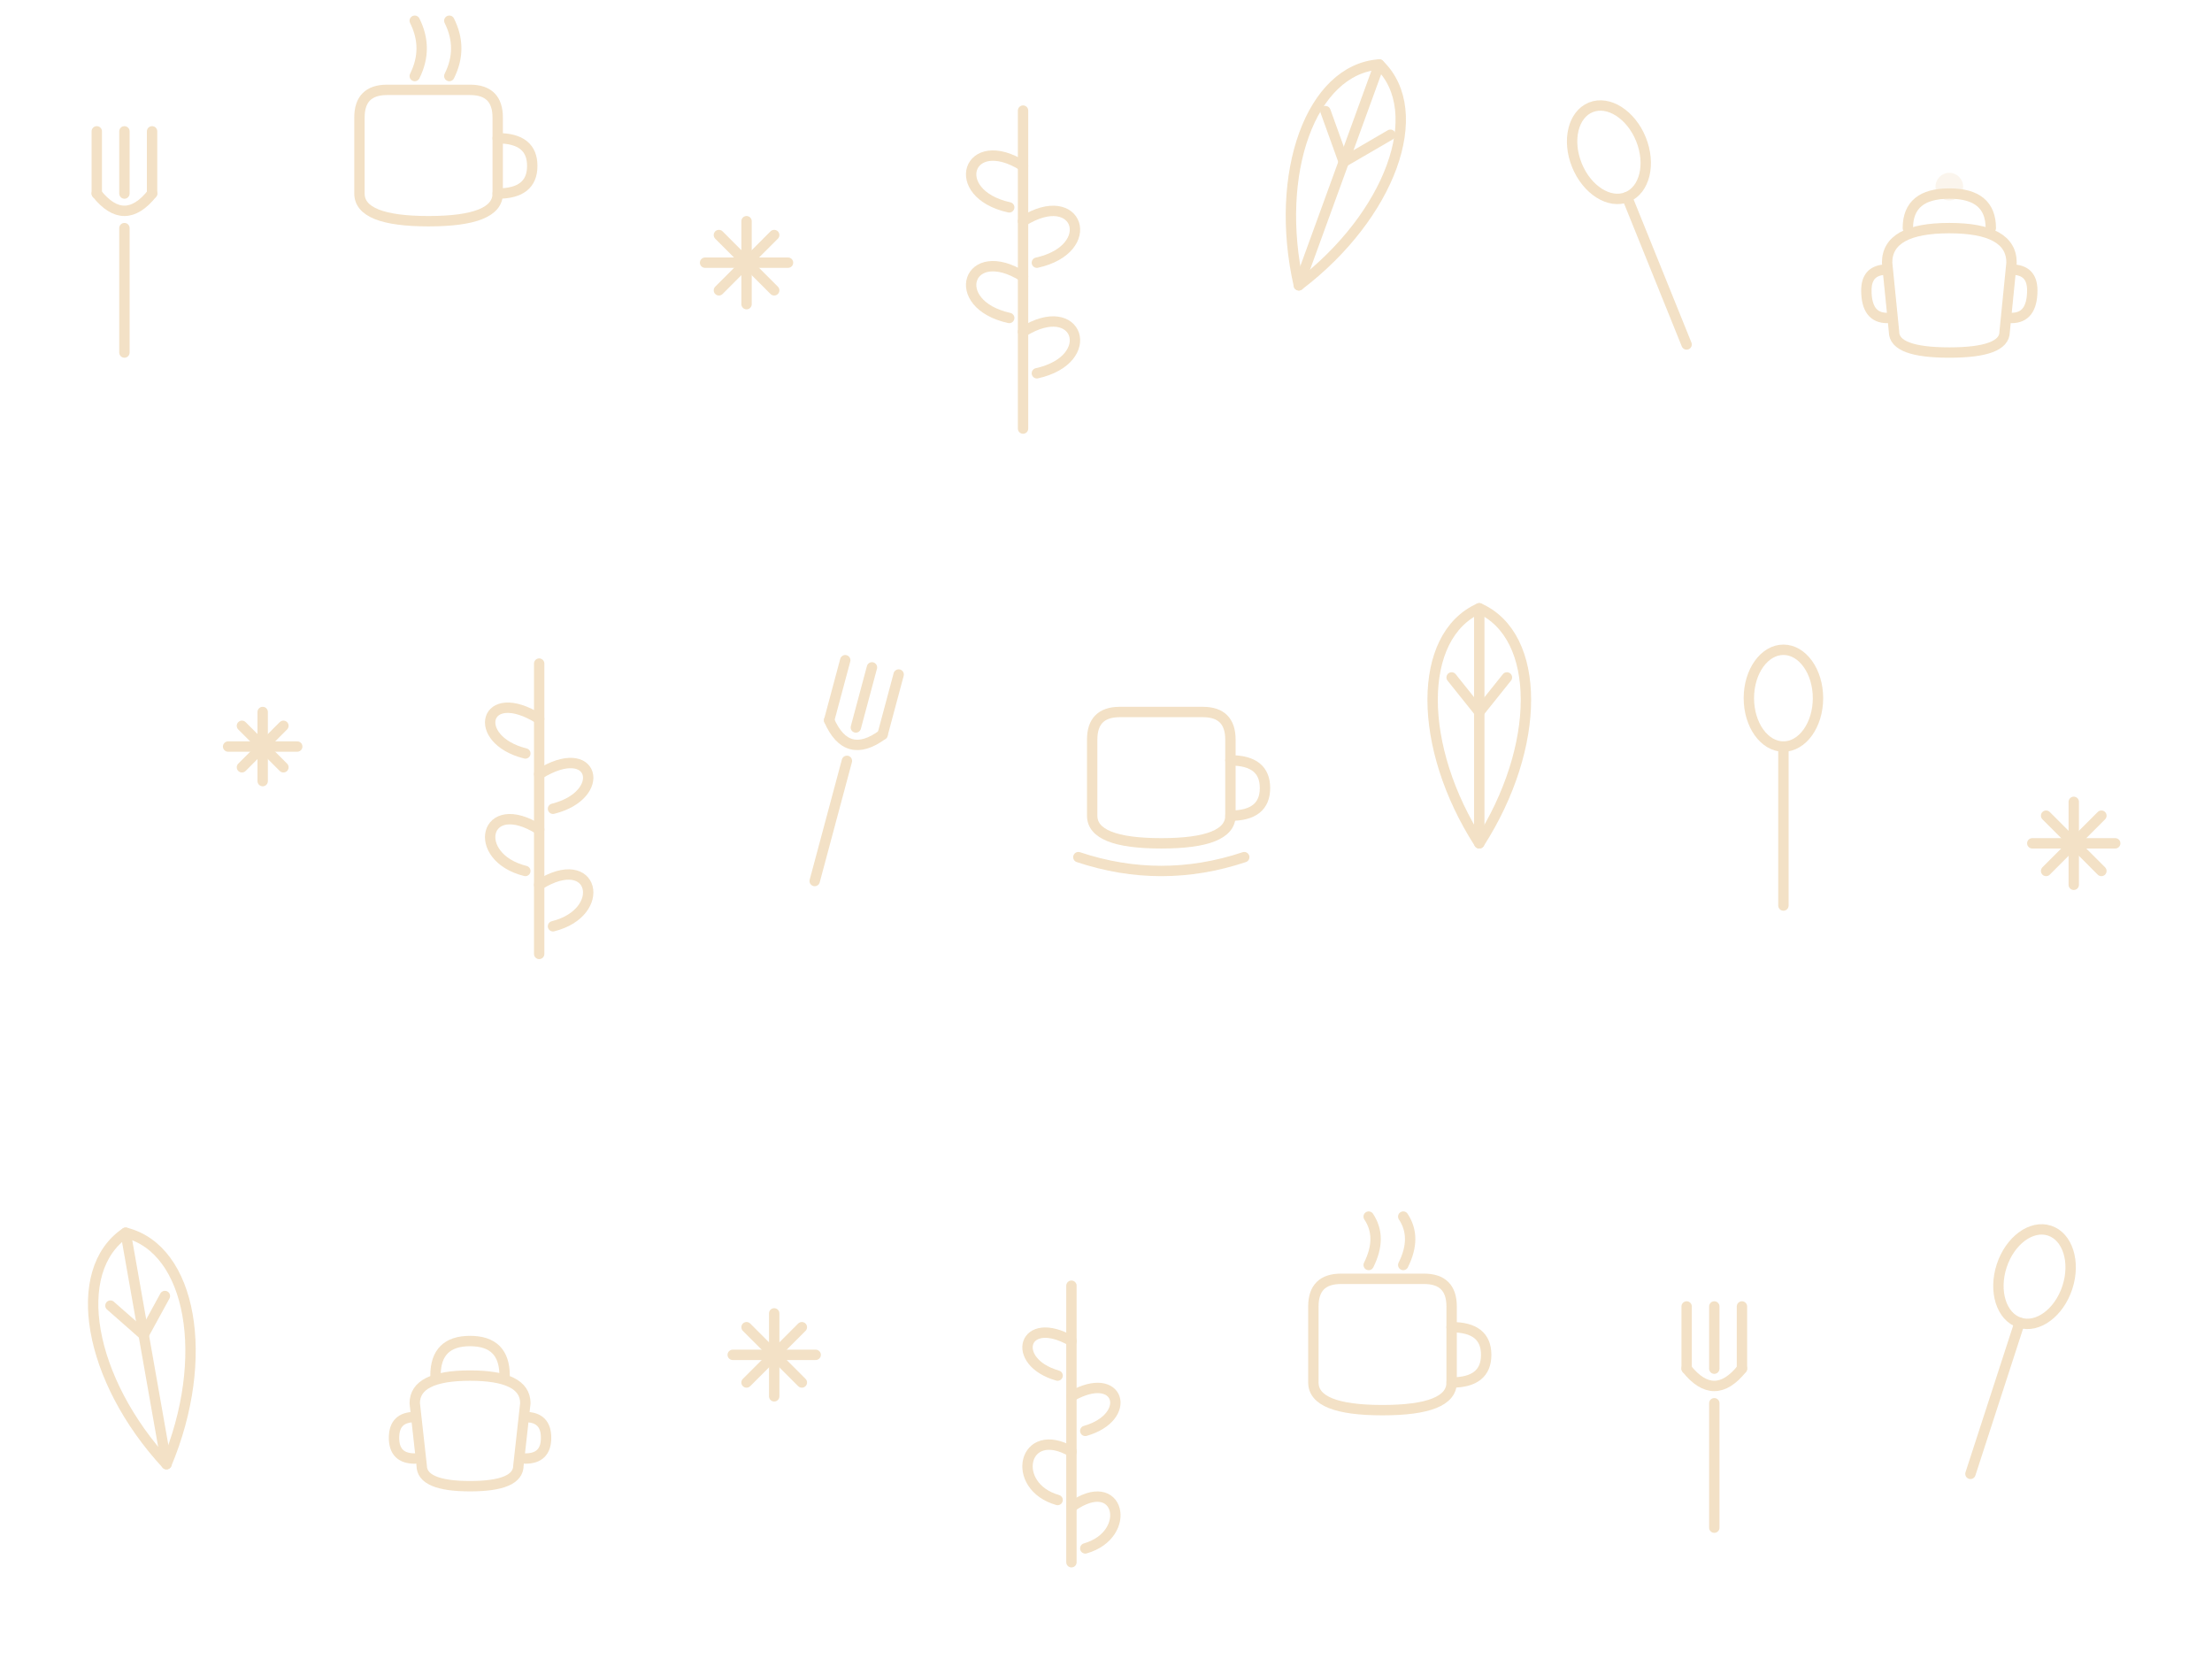
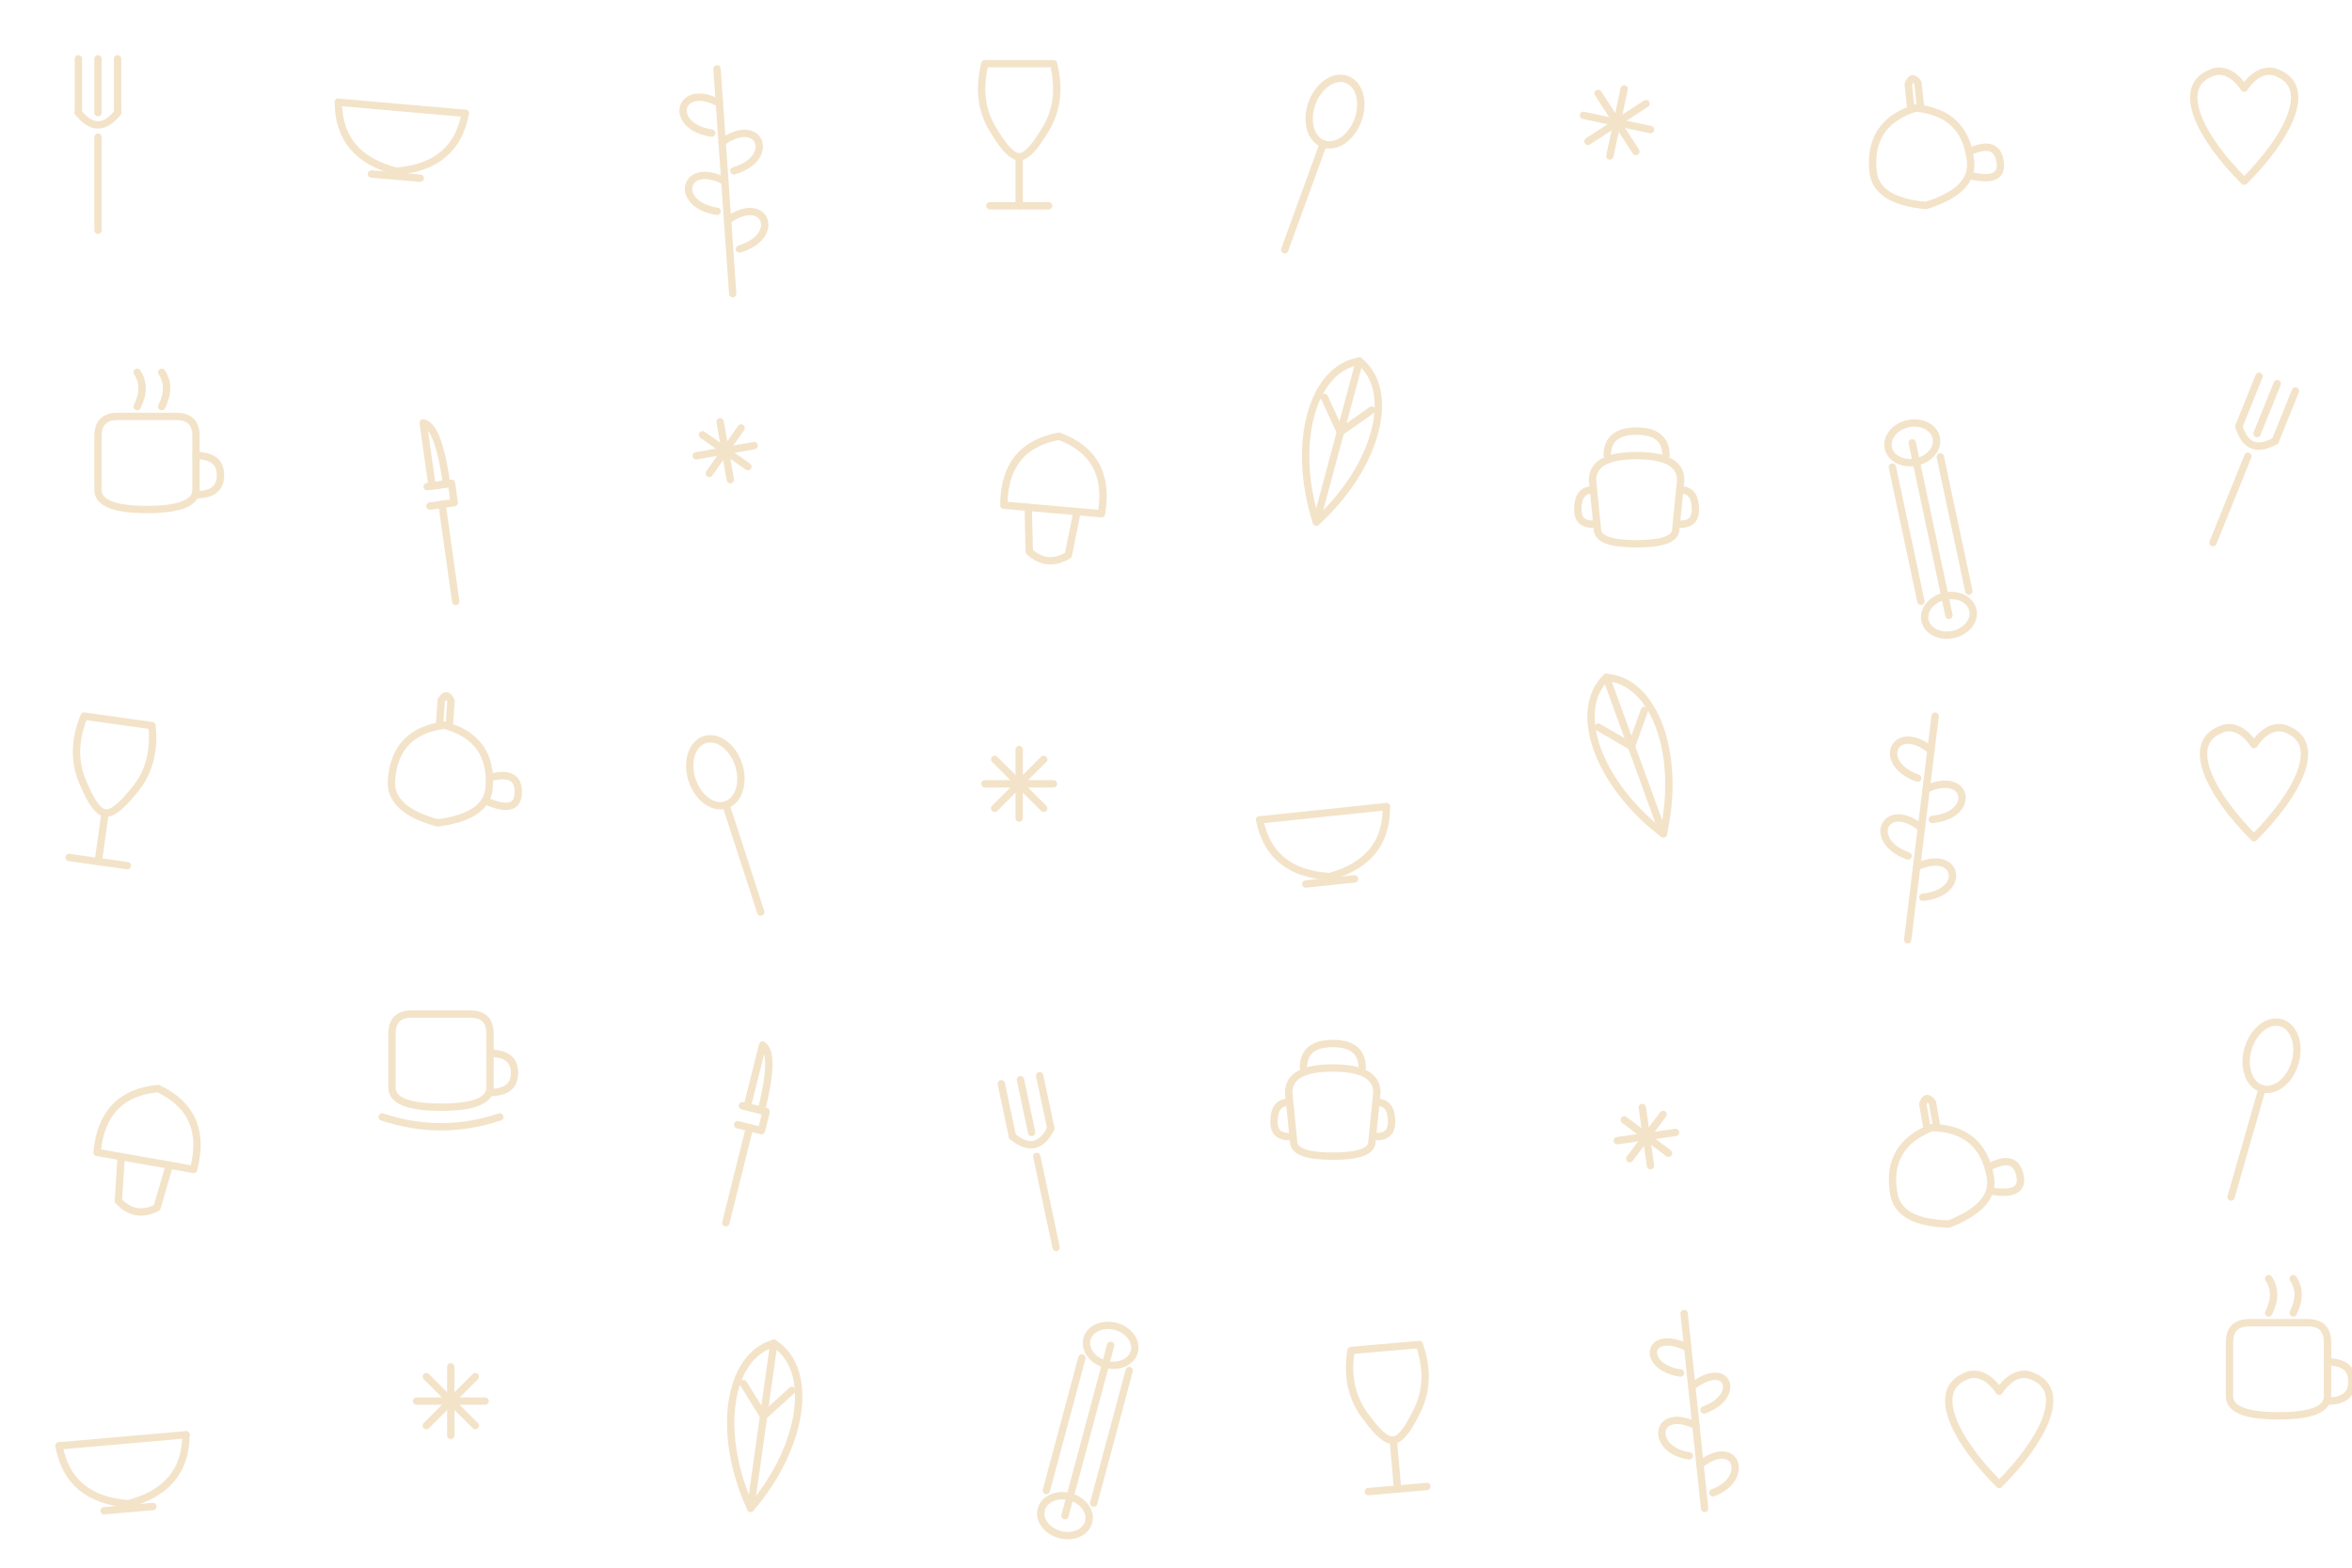
- <svg xmlns="http://www.w3.org/2000/svg" width="320" height="240" viewBox="0 0 320 240">
-   <g stroke="#D8A14A" stroke-width="1.5" fill="none" stroke-linecap="round" stroke-linejoin="round" opacity="0.32">
-     <g transform="translate(18,35)">
-       <line x1="-4" y1="-16" x2="-4" y2="-7" />
-       <line x1="0" y1="-16" x2="0" y2="-7" />
-       <line x1="4" y1="-16" x2="4" y2="-7" />
+ <svg xmlns="http://www.w3.org/2000/svg" width="480" height="320" viewBox="0 0 480 320">
+   <g stroke="#D8A14A" stroke-width="1.5" fill="none" stroke-linecap="round" stroke-linejoin="round" opacity="0.30">
+     <g transform="translate(20,30)">
+       <line x1="-4" y1="-18" x2="-4" y2="-7" />
+       <line x1="0" y1="-18" x2="0" y2="-7" />
+       <line x1="4" y1="-18" x2="4" y2="-7" />
      <path d="M-4,-7 Q0,-2 4,-7" />
-       <line x1="0" y1="-2" x2="0" y2="16" />
-     </g>
-     <g transform="translate(62,28)">
+       <line x1="0" y1="-2" x2="0" y2="17" />
+     </g>
+     <g transform="translate(82,22) rotate(5)">
+       <line x1="-13" y1="0" x2="13" y2="0" />
+       <path d="M-13,0 Q-12,11 0,13 Q12,11 13,0" />
+       <line x1="-5" y1="14" x2="5" y2="14" />
+     </g>
+     <g transform="translate(148,38) rotate(-4)">
+       <line x1="0" y1="-24" x2="0" y2="22" />
+       <path d="M0,-17 C-8,-22 -11,-13 -2,-11" />
+       <path d="M0,-9 C8,-14 11,-5 2,-3" />
+       <path d="M0,-1 C-8,-6 -11,3 -2,5" />
+       <path d="M0,7 C8,2 11,11 2,13" />
+     </g>
+     <g transform="translate(208,28)">
+       <path d="M-7,-15 L7,-15 Q9,-7 5,-1 Q2,4 0,4 Q-2,4 -5,-1 Q-9,-7 -7,-15" />
+       <line x1="0" y1="4" x2="0" y2="14" />
+       <line x1="-6" y1="14" x2="6" y2="14" />
+     </g>
+     <g transform="translate(268,35) rotate(20)">
+       <ellipse cx="0" cy="-13" rx="5" ry="7" />
+       <line x1="0" y1="-6" x2="0" y2="17" />
+     </g>
+     <g transform="translate(330,25) rotate(12)">
+       <line x1="-7" y1="0" x2="7" y2="0" />
+       <line x1="0" y1="-7" x2="0" y2="7" />
+       <line x1="-5" y1="-5" x2="5" y2="5" />
+       <line x1="5" y1="-5" x2="-5" y2="5" />
+     </g>
+     <g transform="translate(392,32) rotate(-6)">
+       <path d="M-10,2 Q-10,-8 0,-10 Q10,-8 10,2 Q10,8 0,10 Q-10,8 -10,2 Z" />
+       <path d="M10,0 Q16,-2 16,3 Q16,7 10,5" />
+       <path d="M-1,-10 L-1,-15 Q0,-17 1,-15 L1,-10" />
+     </g>
+     <g transform="translate(458,28)">
+       <path d="M0,9 C-9,0 -14,-10 -7,-13 C-3,-15 0,-10 0,-10 C0,-10 3,-15 7,-13 C14,-10 9,0 0,9 Z" />
+     </g>
+     <g transform="translate(30,100)">
      <path d="M-10,0 L-10,-11 Q-10,-15 -6,-15 L6,-15 Q10,-15 10,-11 L10,0 Q10,4 0,4 Q-10,4 -10,0 Z" />
-       <path d="M10,-8 Q15,-8 15,-4 Q15,0 10,0" />
-       <path d="M-2,-17 Q0,-21 -2,-25" />
-       <path d="M3,-17 Q5,-21 3,-25" />
-     </g>
-     <g transform="translate(108,38)">
+       <path d="M10,-7 Q15,-7 15,-3 Q15,1 10,1" />
+       <path d="M-2,-17 Q0,-21 -2,-24" />
+       <path d="M3,-17 Q5,-21 3,-24" />
+     </g>
+     <g transform="translate(90,105) rotate(-8)">
+       <path d="M-1,-19 Q2,-18 2,-6 L-1,-6 Z" />
+       <path d="M-2,-6 L3,-6 L3,-2 L-2,-2" />
+       <line x1="0.5" y1="-2" x2="0.5" y2="18" />
+     </g>
+     <g transform="translate(148,92) rotate(-10)">
      <line x1="-6" y1="0" x2="6" y2="0" />
      <line x1="0" y1="-6" x2="0" y2="6" />
      <line x1="-4" y1="-4" x2="4" y2="4" />
      <line x1="4" y1="-4" x2="-4" y2="4" />
    </g>
-     <g transform="translate(148,42)">
-       <line x1="0" y1="-26" x2="0" y2="20" />
-       <path d="M0,-18 C-8,-23 -11,-14 -2,-12" />
-       <path d="M0,-10 C8,-15 11,-6 2,-4" />
-       <path d="M0,-2 C-8,-7 -11,2 -2,4" />
-       <path d="M0,6 C8,1 11,10 2,12" />
-     </g>
-     <g transform="translate(192,30) rotate(20)">
-       <path d="M0,12 C-9,-2 -9,-18 0,-22 C9,-18 9,-2 0,12 Z" />
-       <line x1="0" y1="12" x2="0" y2="-22" />
-       <path d="M0,-7 L-5,-13" />
-       <path d="M0,-7 L5,-13" />
-     </g>
-     <g transform="translate(238,35) rotate(-22)">
-       <ellipse cx="0" cy="-14" rx="5" ry="7" />
-       <line x1="0" y1="-7" x2="0" y2="16" />
-     </g>
-     <g transform="translate(282,40)">
+     <g transform="translate(215,102) rotate(5)">
+       <path d="M-10,2 Q-11,-10 0,-13 Q11,-10 10,2 Z" />
+       <path d="M-5,2 L-4,11 Q0,14 4,11 L5,2" />
+     </g>
+     <g transform="translate(272,94) rotate(15)">
+       <path d="M0,13 C-9,-1 -9,-17 0,-21 C9,-17 9,-1 0,13 Z" />
+       <line x1="0" y1="13" x2="0" y2="-21" />
+       <path d="M0,-6 L-5,-12" />
+       <path d="M0,-6 L5,-12" />
+     </g>
+     <g transform="translate(334,100)">
      <path d="M-8,8 L-9,-2 Q-9,-7 0,-7 Q9,-7 9,-2 L8,8 Q8,11 0,11 Q-8,11 -8,8 Z" />
      <path d="M-6,-7 Q-6,-12 0,-12 Q6,-12 6,-7" />
-       <circle cx="0" cy="-13" r="2" fill="#D8A14A" opacity="0.32" stroke="none" />
-       <path d="M-9,-1 Q-12,-1 -12,2 Q-12,6 -9,6" />
-       <path d="M9,-1 Q12,-1 12,2 Q12,6 9,6" />
-     </g>
-     <g transform="translate(38,108)">
-       <line x1="-5" y1="0" x2="5" y2="0" />
-       <line x1="0" y1="-5" x2="0" y2="5" />
-       <line x1="-3" y1="-3" x2="3" y2="3" />
-       <line x1="3" y1="-3" x2="-3" y2="3" />
-     </g>
-     <g transform="translate(78,120)">
-       <line x1="0" y1="-24" x2="0" y2="18" />
-       <path d="M0,-16 C-8,-21 -10,-13 -2,-11" />
-       <path d="M0,-8 C8,-13 10,-5 2,-3" />
-       <path d="M0,0 C-8,-5 -10,4 -2,6" />
-       <path d="M0,8 C8,3 10,12 2,14" />
-     </g>
-     <g transform="translate(122,112) rotate(15)">
-       <line x1="-4" y1="-16" x2="-4" y2="-7" />
-       <line x1="0" y1="-16" x2="0" y2="-7" />
-       <line x1="4" y1="-16" x2="4" y2="-7" />
+       <path d="M-9,0 Q-12,0 -12,4 Q-12,7 -9,7" />
+       <path d="M9,0 Q12,0 12,4 Q12,7 9,7" />
+     </g>
+     <g transform="translate(394,108) rotate(-12)">
+       <line x1="0" y1="-18" x2="0" y2="18" />
+       <ellipse cx="0" cy="-18" rx="5" ry="4" />
+       <ellipse cx="0" cy="18" rx="5" ry="4" />
+       <line x1="-5" y1="-14" x2="-5" y2="14" />
+       <line x1="5" y1="-14" x2="5" y2="14" />
+     </g>
+     <g transform="translate(458,95) rotate(22)">
+       <line x1="-4" y1="-18" x2="-4" y2="-7" />
+       <line x1="0" y1="-18" x2="0" y2="-7" />
+       <line x1="4" y1="-18" x2="4" y2="-7" />
      <path d="M-4,-7 Q0,-2 4,-7" />
-       <line x1="0" y1="-2" x2="0" y2="16" />
-     </g>
-     <g transform="translate(168,118)">
+       <line x1="0" y1="-2" x2="0" y2="17" />
+     </g>
+     <g transform="translate(22,162) rotate(8)">
+       <path d="M-7,-15 L7,-15 Q9,-7 5,-1 Q2,4 0,4 Q-2,4 -5,-1 Q-9,-7 -7,-15" />
+       <line x1="0" y1="4" x2="0" y2="14" />
+       <line x1="-6" y1="14" x2="6" y2="14" />
+     </g>
+     <g transform="translate(90,158) rotate(4)">
+       <path d="M-10,2 Q-10,-8 0,-10 Q10,-8 10,2 Q10,8 0,10 Q-10,8 -10,2 Z" />
+       <path d="M10,0 Q16,-2 16,3 Q16,7 10,5" />
+       <path d="M-1,-10 L-1,-15 Q0,-17 1,-15 L1,-10" />
+     </g>
+     <g transform="translate(150,170) rotate(-18)">
+       <ellipse cx="0" cy="-13" rx="5" ry="7" />
+       <line x1="0" y1="-6" x2="0" y2="17" />
+     </g>
+     <g transform="translate(208,160)">
+       <line x1="-7" y1="0" x2="7" y2="0" />
+       <line x1="0" y1="-7" x2="0" y2="7" />
+       <line x1="-5" y1="-5" x2="5" y2="5" />
+       <line x1="5" y1="-5" x2="-5" y2="5" />
+     </g>
+     <g transform="translate(270,166) rotate(-6)">
+       <line x1="-13" y1="0" x2="13" y2="0" />
+       <path d="M-13,0 Q-12,11 0,13 Q12,11 13,0" />
+       <line x1="-5" y1="14" x2="5" y2="14" />
+     </g>
+     <g transform="translate(335,158) rotate(-20)">
+       <path d="M0,13 C-9,-1 -9,-17 0,-21 C9,-17 9,-1 0,13 Z" />
+       <line x1="0" y1="13" x2="0" y2="-21" />
+       <path d="M0,-6 L-5,-12" />
+       <path d="M0,-6 L5,-12" />
+     </g>
+     <g transform="translate(392,170) rotate(7)">
+       <line x1="0" y1="-24" x2="0" y2="22" />
+       <path d="M0,-17 C-8,-22 -11,-13 -2,-11" />
+       <path d="M0,-9 C8,-14 11,-5 2,-3" />
+       <path d="M0,-1 C-8,-6 -11,3 -2,5" />
+       <path d="M0,7 C8,2 11,11 2,13" />
+     </g>
+     <g transform="translate(460,162)">
+       <path d="M0,9 C-9,0 -14,-10 -7,-13 C-3,-15 0,-10 0,-10 C0,-10 3,-15 7,-13 C14,-10 9,0 0,9 Z" />
+     </g>
+     <g transform="translate(30,235) rotate(10)">
+       <path d="M-10,2 Q-11,-10 0,-13 Q11,-10 10,2 Z" />
+       <path d="M-5,2 L-4,11 Q0,14 4,11 L5,2" />
+     </g>
+     <g transform="translate(90,222)">
      <path d="M-10,0 L-10,-11 Q-10,-15 -6,-15 L6,-15 Q10,-15 10,-11 L10,0 Q10,4 0,4 Q-10,4 -10,0 Z" />
-       <path d="M10,-8 Q15,-8 15,-4 Q15,0 10,0" />
+       <path d="M10,-7 Q15,-7 15,-3 Q15,1 10,1" />
      <path d="M-12,6 Q0,10 12,6" />
    </g>
-     <g transform="translate(214,110)">
-       <path d="M0,12 C-9,-2 -9,-18 0,-22 C9,-18 9,-2 0,12 Z" />
-       <line x1="0" y1="12" x2="0" y2="-22" />
-       <path d="M0,-7 L-4,-12" />
-       <path d="M0,-7 L4,-12" />
-     </g>
-     <g transform="translate(258,115)">
-       <ellipse cx="0" cy="-14" rx="5" ry="7" />
-       <line x1="0" y1="-7" x2="0" y2="16" />
-     </g>
-     <g transform="translate(300,122)">
+     <g transform="translate(152,232) rotate(14)">
+       <path d="M-1,-19 Q2,-18 2,-6 L-1,-6 Z" />
+       <path d="M-2,-6 L3,-6 L3,-2 L-2,-2" />
+       <line x1="0.5" y1="-2" x2="0.5" y2="18" />
+     </g>
+     <g transform="translate(212,238) rotate(-12)">
+       <line x1="-4" y1="-18" x2="-4" y2="-7" />
+       <line x1="0" y1="-18" x2="0" y2="-7" />
+       <line x1="4" y1="-18" x2="4" y2="-7" />
+       <path d="M-4,-7 Q0,-2 4,-7" />
+       <line x1="0" y1="-2" x2="0" y2="17" />
+     </g>
+     <g transform="translate(272,225)">
+       <path d="M-8,8 L-9,-2 Q-9,-7 0,-7 Q9,-7 9,-2 L8,8 Q8,11 0,11 Q-8,11 -8,8 Z" />
+       <path d="M-6,-7 Q-6,-12 0,-12 Q6,-12 6,-7" />
+       <path d="M-9,0 Q-12,0 -12,4 Q-12,7 -9,7" />
+       <path d="M9,0 Q12,0 12,4 Q12,7 9,7" />
+     </g>
+     <g transform="translate(336,232) rotate(-8)">
      <line x1="-6" y1="0" x2="6" y2="0" />
      <line x1="0" y1="-6" x2="0" y2="6" />
      <line x1="-4" y1="-4" x2="4" y2="4" />
      <line x1="4" y1="-4" x2="-4" y2="4" />
    </g>
-     <g transform="translate(22,200) rotate(-10)">
-       <path d="M0,12 C-9,-2 -9,-18 0,-22 C9,-18 9,-2 0,12 Z" />
-       <line x1="0" y1="12" x2="0" y2="-22" />
-       <path d="M0,-7 L-4,-12" />
-       <path d="M0,-7 L4,-12" />
-     </g>
-     <g transform="translate(68,205)">
-       <path d="M-7,7 L-8,-2 Q-8,-6 0,-6 Q8,-6 8,-2 L7,7 Q7,10 0,10 Q-7,10 -7,7 Z" />
-       <path d="M-5,-6 Q-5,-11 0,-11 Q5,-11 5,-6" />
-       <path d="M-8,0 Q-11,0 -11,3 Q-11,6 -8,6" />
-       <path d="M8,0 Q11,0 11,3 Q11,6 8,6" />
-     </g>
-     <g transform="translate(112,196)">
-       <line x1="-6" y1="0" x2="6" y2="0" />
-       <line x1="0" y1="-6" x2="0" y2="6" />
-       <line x1="-4" y1="-4" x2="4" y2="4" />
-       <line x1="4" y1="-4" x2="-4" y2="4" />
-     </g>
-     <g transform="translate(155,208)">
+     <g transform="translate(396,240) rotate(-10)">
+       <path d="M-10,2 Q-10,-8 0,-10 Q10,-8 10,2 Q10,8 0,10 Q-10,8 -10,2 Z" />
+       <path d="M10,0 Q16,-2 16,3 Q16,7 10,5" />
+       <path d="M-1,-10 L-1,-15 Q0,-17 1,-15 L1,-10" />
+     </g>
+     <g transform="translate(460,228) rotate(16)">
+       <ellipse cx="0" cy="-13" rx="5" ry="7" />
+       <line x1="0" y1="-6" x2="0" y2="17" />
+     </g>
+     <g transform="translate(25,294) rotate(-5)">
+       <line x1="-13" y1="0" x2="13" y2="0" />
+       <path d="M-13,0 Q-12,11 0,13 Q12,11 13,0" />
+       <line x1="-5" y1="14" x2="5" y2="14" />
+     </g>
+     <g transform="translate(92,286)">
+       <line x1="-7" y1="0" x2="7" y2="0" />
+       <line x1="0" y1="-7" x2="0" y2="7" />
+       <line x1="-5" y1="-5" x2="5" y2="5" />
+       <line x1="5" y1="-5" x2="-5" y2="5" />
+     </g>
+     <g transform="translate(155,295) rotate(8)">
+       <path d="M0,13 C-9,-1 -9,-17 0,-21 C9,-17 9,-1 0,13 Z" />
+       <line x1="0" y1="13" x2="0" y2="-21" />
+       <path d="M0,-6 L-5,-12" />
+       <path d="M0,-6 L5,-12" />
+     </g>
+     <g transform="translate(222,292) rotate(15)">
+       <line x1="0" y1="-18" x2="0" y2="18" />
+       <ellipse cx="0" cy="-18" rx="5" ry="4" />
+       <ellipse cx="0" cy="18" rx="5" ry="4" />
+       <line x1="-5" y1="-14" x2="-5" y2="14" />
+       <line x1="5" y1="-14" x2="5" y2="14" />
+     </g>
+     <g transform="translate(284,290) rotate(-5)">
+       <path d="M-7,-15 L7,-15 Q9,-7 5,-1 Q2,4 0,4 Q-2,4 -5,-1 Q-9,-7 -7,-15" />
+       <line x1="0" y1="4" x2="0" y2="14" />
+       <line x1="-6" y1="14" x2="6" y2="14" />
+     </g>
+     <g transform="translate(346,290) rotate(-6)">
      <line x1="0" y1="-22" x2="0" y2="18" />
-       <path d="M0,-14 C-7,-18 -9,-11 -2,-9" />
-       <path d="M0,-6 C7,-10 9,-3 2,-1" />
-       <path d="M0,2 C-7,-2 -9,7 -2,9" />
-       <path d="M0,10 C7,5 9,14 2,16" />
-     </g>
-     <g transform="translate(200,200)">
+       <path d="M0,-15 C-8,-20 -10,-12 -2,-10" />
+       <path d="M0,-7 C8,-12 10,-4 2,-2" />
+       <path d="M0,1 C-8,-4 -10,5 -2,7" />
+       <path d="M0,9 C8,4 10,13 2,15" />
+     </g>
+     <g transform="translate(408,294)">
+       <path d="M0,9 C-9,0 -14,-10 -7,-13 C-3,-15 0,-10 0,-10 C0,-10 3,-15 7,-13 C14,-10 9,0 0,9 Z" />
+     </g>
+     <g transform="translate(465,285)">
      <path d="M-10,0 L-10,-11 Q-10,-15 -6,-15 L6,-15 Q10,-15 10,-11 L10,0 Q10,4 0,4 Q-10,4 -10,0 Z" />
-       <path d="M10,-8 Q15,-8 15,-4 Q15,0 10,0" />
+       <path d="M10,-7 Q15,-7 15,-3 Q15,1 10,1" />
      <path d="M-2,-17 Q0,-21 -2,-24" />
      <path d="M3,-17 Q5,-21 3,-24" />
    </g>
-     <g transform="translate(248,205)">
-       <line x1="-4" y1="-16" x2="-4" y2="-7" />
-       <line x1="0" y1="-16" x2="0" y2="-7" />
-       <line x1="4" y1="-16" x2="4" y2="-7" />
-       <path d="M-4,-7 Q0,-2 4,-7" />
-       <line x1="0" y1="-2" x2="0" y2="16" />
-     </g>
-     <g transform="translate(290,198) rotate(18)">
-       <ellipse cx="0" cy="-14" rx="5" ry="7" />
-       <line x1="0" y1="-7" x2="0" y2="16" />
-     </g>
  </g>
</svg>
